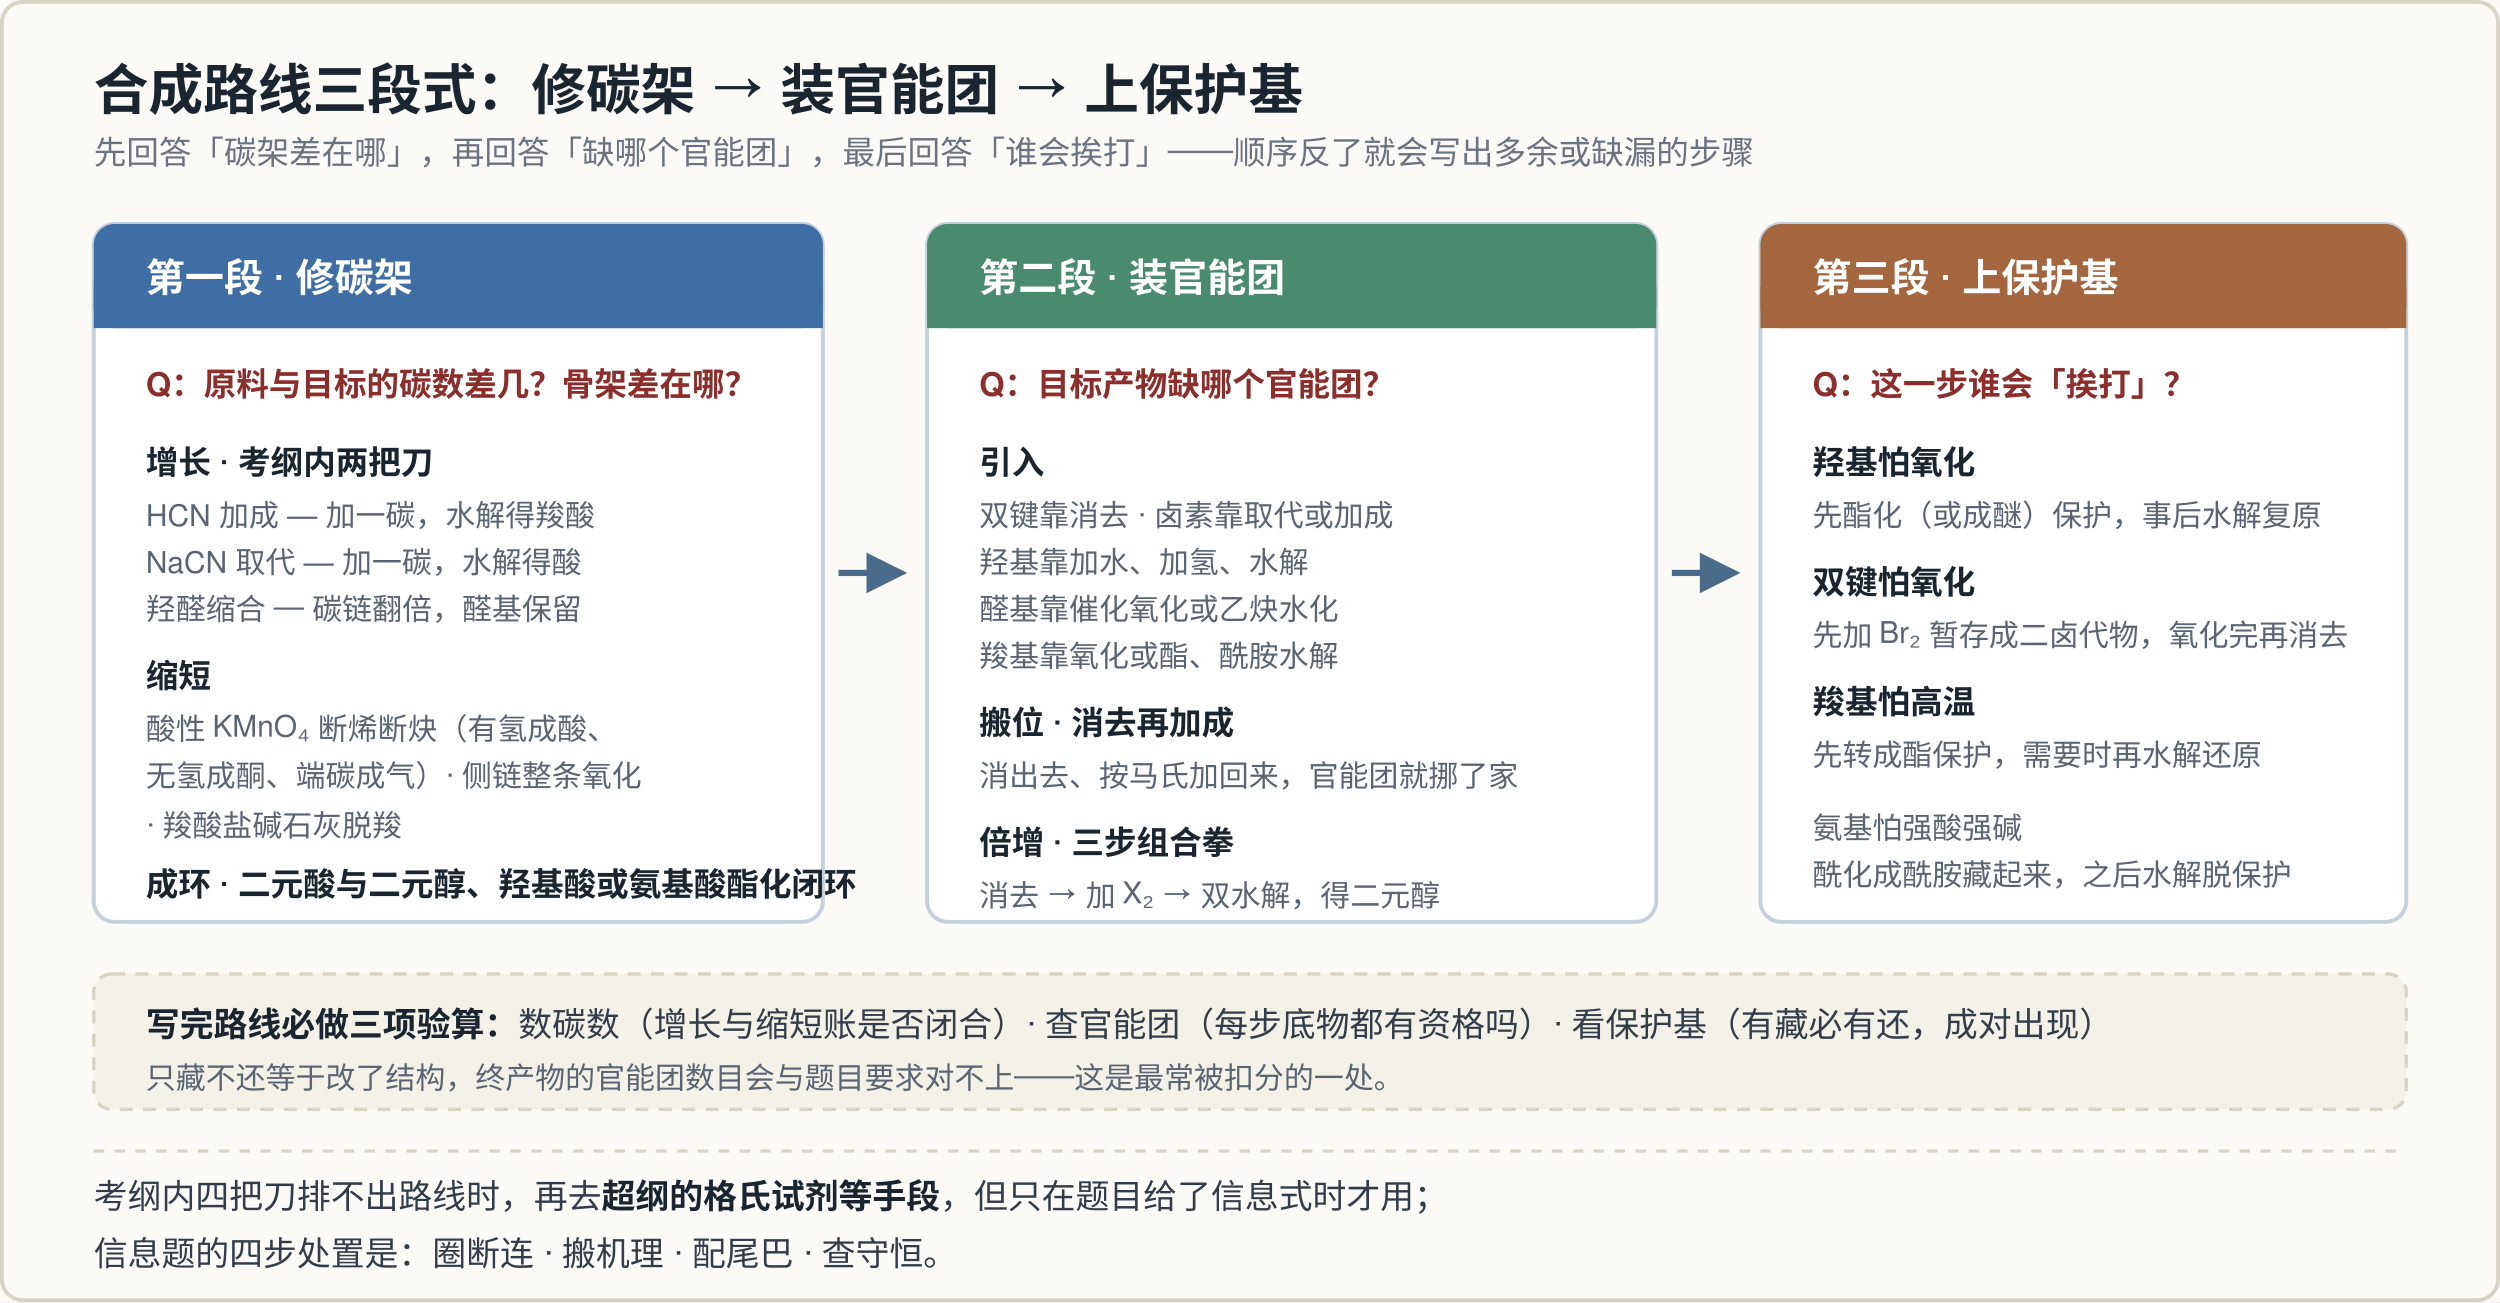
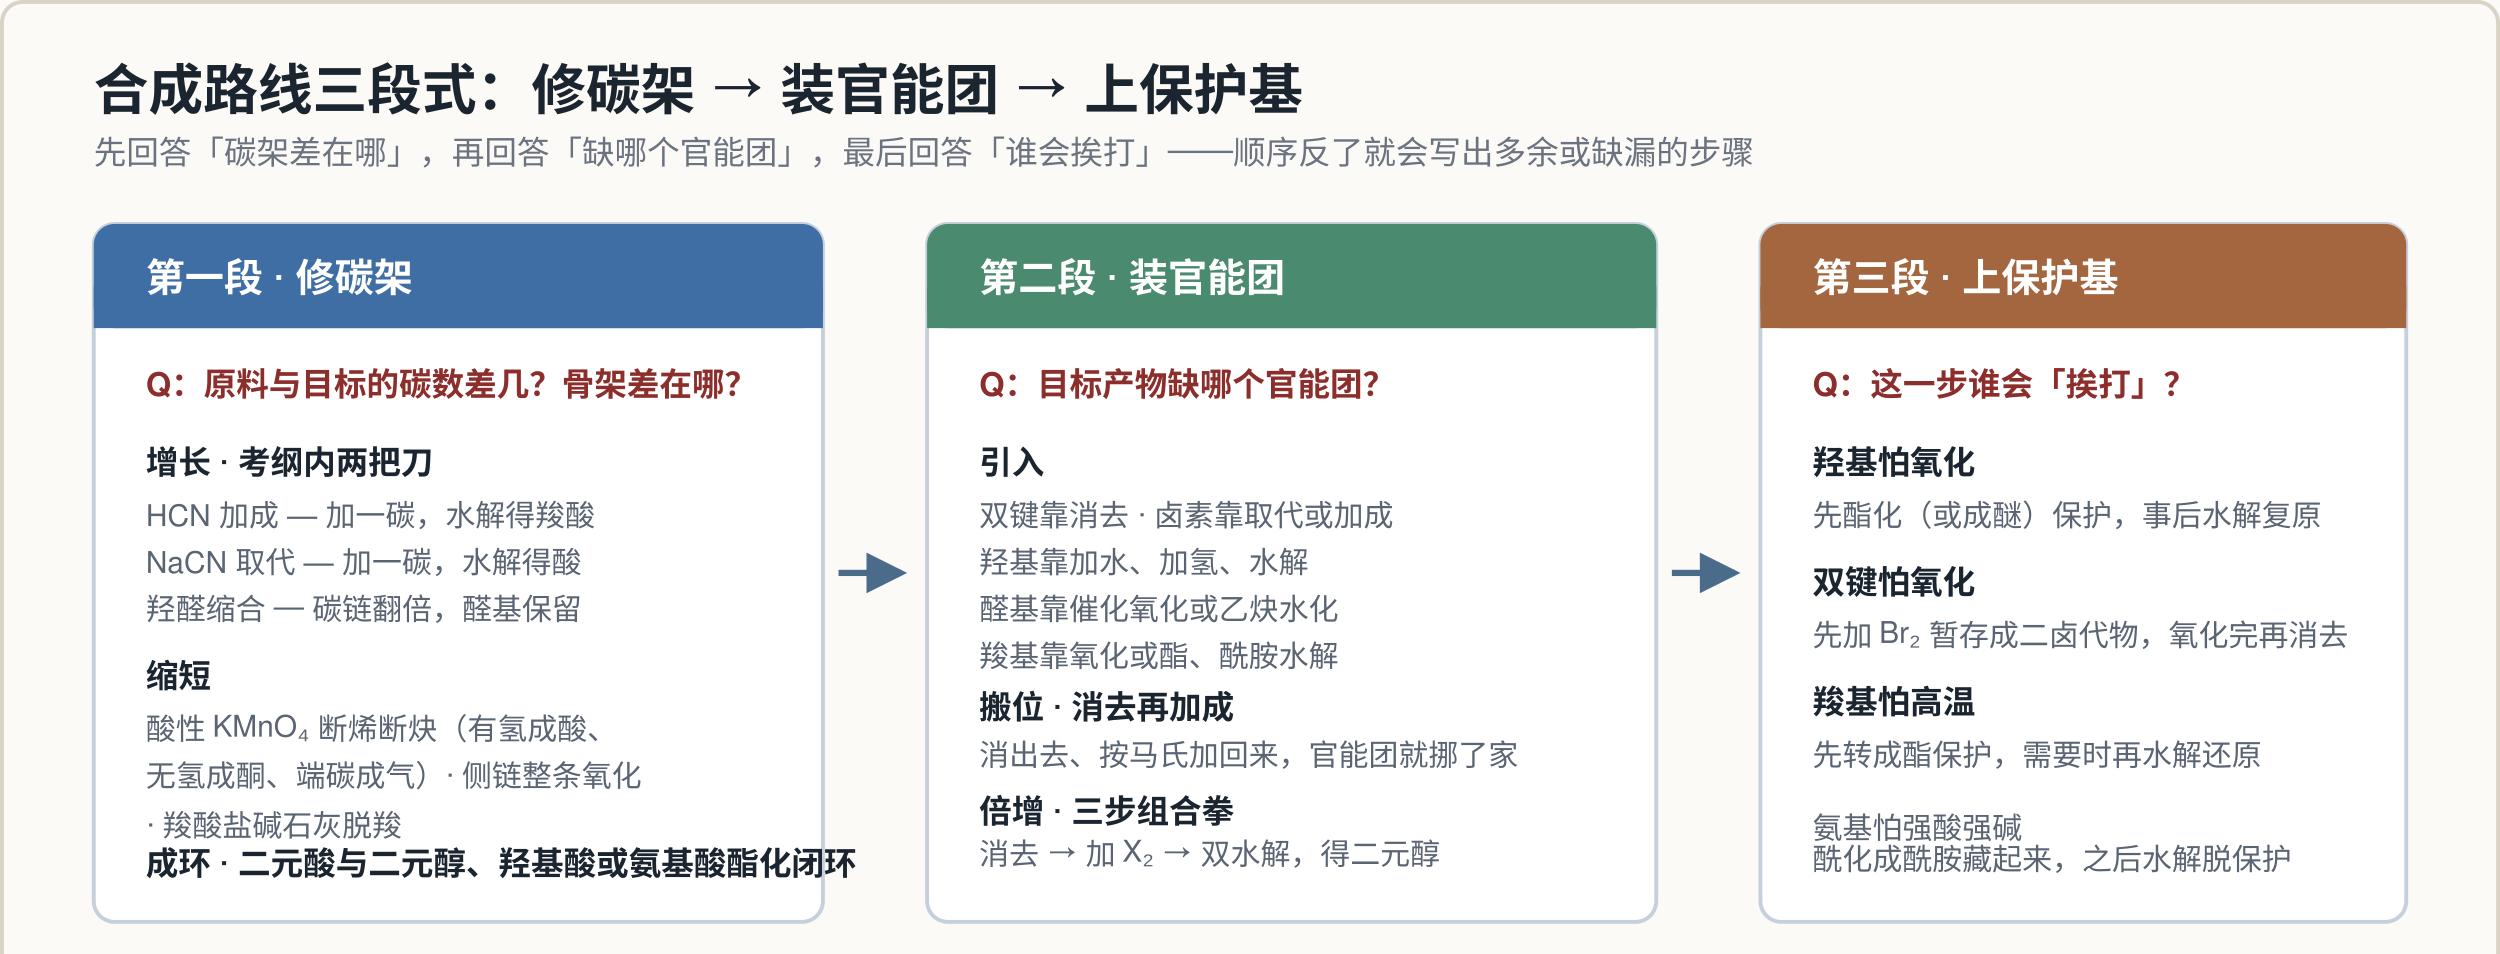
- <svg xmlns="http://www.w3.org/2000/svg" viewBox="0 0 960 500" width="960" height="500" role="img" aria-label="有机合成路线设计三段式：先修碳架判断需要增长、缩短还是成环，再装官能团完成引入、搬移或倍增，最后上保护基先藏后改再还，路线需通过数碳数、查官能团、看保护基三项验算。">
+ <svg xmlns="http://www.w3.org/2000/svg" viewBox="0 0 960 366" width="960" height="366" role="img" aria-label="有机合成路线设计三段式：先修碳架判断需要增长、缩短还是成环，再装官能团完成引入、搬移或倍增，最后上保护基先藏后改再还，路线需通过数碳数、查官能团、看保护基三项验算。">
  <style>
    .bg { fill: #fbfaf7; }
    .frame { fill: none; stroke: #d9d3c5; stroke-width: 1.5; }
    .t-title { font: 700 21px/1 "Helvetica Neue", Helvetica, Arial, "Noto Sans CJK SC", "Source Han Sans SC", "PingFang SC", "Microsoft YaHei", sans-serif; fill: #1b2530; }
    .t-sub { font: 400 12.5px/1 "Helvetica Neue", Helvetica, Arial, "Noto Sans CJK SC", "Source Han Sans SC", "PingFang SC", "Microsoft YaHei", sans-serif; fill: #6b7280; }
    .t-step { font: 700 15px/1 "Helvetica Neue", Helvetica, Arial, "Noto Sans CJK SC", "Source Han Sans SC", "PingFang SC", "Microsoft YaHei", sans-serif; fill: #ffffff; }
    .t-box { font: 600 12.5px/1.35 "Helvetica Neue", Helvetica, Arial, "Noto Sans CJK SC", "Source Han Sans SC", "PingFang SC", "Microsoft YaHei", sans-serif; fill: #1b2530; }
    .t-hint { font: 400 11.5px/1.35 "Helvetica Neue", Helvetica, Arial, "Noto Sans CJK SC", "Source Han Sans SC", "PingFang SC", "Microsoft YaHei", sans-serif; fill: #5a6472; }
    .t-q { font: 600 12.5px/1.3 "Helvetica Neue", Helvetica, Arial, "Noto Sans CJK SC", "Source Han Sans SC", "PingFang SC", "Microsoft YaHei", sans-serif; fill: #8c2f2c; }
    .t-leg { font: 400 13px/1.45 "Helvetica Neue", Helvetica, Arial, "Noto Sans CJK SC", "Source Han Sans SC", "PingFang SC", "Microsoft YaHei", sans-serif; fill: #333d4a; }
    .t-legb { font: 700 13px/1.45 "Helvetica Neue", Helvetica, Arial, "Noto Sans CJK SC", "Source Han Sans SC", "PingFang SC", "Microsoft YaHei", sans-serif; fill: #1b2530; }
    .card { fill: #ffffff; stroke: #c6d0dc; stroke-width: 1.5; }
    .head1 { fill: #3f6ea5; }
    .head2 { fill: #4a8a6f; }
    .head3 { fill: #a3663f; }
    .arrow { fill: none; stroke: #4a6b8a; stroke-width: 2.4; }
    .tick { fill: none; stroke: #4a8a6f; stroke-width: 2.2; }
  </style>
  <defs>
    <marker id="a8" viewBox="0 0 10 10" refX="8.5" refY="5" markerWidth="6.5" markerHeight="6.5" orient="auto-start-reverse">
      <path d="M0,0 L10,5 L0,10 z" fill="#4a6b8a" />
    </marker>
  </defs>
  <rect class="bg" x="0" y="0" width="960" height="500" />
  <rect class="frame" x="0.75" y="0.75" width="958.5" height="498.5" rx="8" />
  <text class="t-title" x="36" y="42">合成路线三段式：修碳架 → 装官能团 → 上保护基</text>
  <text class="t-sub" x="36" y="63">先回答「碳架差在哪」，再回答「缺哪个官能团」，最后回答「谁会挨打」——顺序反了就会写出多余或缺漏的步骤</text>
  <rect class="card" x="36" y="86" width="280" height="268" rx="8" />
  <rect class="head1" x="36" y="86" width="280" height="40" rx="8" />
  <rect class="head1" x="36" y="110" width="280" height="16" />
  <text class="t-step" x="56" y="112">第一段 · 修碳架</text>
  <text class="t-q" x="56" y="152">Q：原料与目标的碳数差几？骨架差在哪？</text>
  <text class="t-box" x="56" y="182">增长 · 考纲内两把刀</text>
  <text class="t-hint" x="56" y="202">HCN 加成 — 加一碳，水解得羧酸</text>
  <text class="t-hint" x="56" y="220">NaCN 取代 — 加一碳，水解得酸</text>
  <text class="t-hint" x="56" y="238">羟醛缩合 — 碳链翻倍，醛基保留</text>
  <text class="t-box" x="56" y="264">缩短</text>
  <text class="t-hint" x="56" y="284">酸性 KMnO₄ 断烯断炔（有氢成酸、</text>
  <text class="t-hint" x="56" y="302">无氢成酮、端碳成气）· 侧链整条氧化</text>
  <text class="t-hint" x="56" y="320">· 羧酸盐碱石灰脱羧</text>
-   <text class="t-box" x="56" y="344">成环 · 二元酸与二元醇、羟基酸或氨基酸酯化闭环</text>
+   <text class="t-box" x="56" y="336">成环 · 二元酸与二元醇、羟基酸或氨基酸酯化闭环</text>
  <path class="arrow" d="M322 220 L346 220" marker-end="url(#a8)" />
  <rect class="card" x="356" y="86" width="280" height="268" rx="8" />
  <rect class="head2" x="356" y="86" width="280" height="40" rx="8" />
  <rect class="head2" x="356" y="110" width="280" height="16" />
  <text class="t-step" x="376" y="112">第二段 · 装官能团</text>
  <text class="t-q" x="376" y="152">Q：目标产物缺哪个官能团？</text>
  <text class="t-box" x="376" y="182">引入</text>
  <text class="t-hint" x="376" y="202">双键靠消去 · 卤素靠取代或加成</text>
  <text class="t-hint" x="376" y="220">羟基靠加水、加氢、水解</text>
  <text class="t-hint" x="376" y="238">醛基靠催化氧化或乙炔水化</text>
  <text class="t-hint" x="376" y="256">羧基靠氧化或酯、酰胺水解</text>
-   <text class="t-box" x="376" y="282">搬位 · 消去再加成</text>
-   <text class="t-hint" x="376" y="302">消出去、按马氏加回来，官能团就挪了家</text>
-   <text class="t-box" x="376" y="328">倍增 · 三步组合拳</text>
-   <text class="t-hint" x="376" y="348">消去 → 加 X₂ → 双水解，得二元醇</text>
+   <text class="t-box" x="376" y="276">搬位 · 消去再加成</text>
+   <text class="t-hint" x="376" y="294">消出去、按马氏加回来，官能团就挪了家</text>
+   <text class="t-box" x="376" y="316">倍增 · 三步组合拳</text>
+   <text class="t-hint" x="376" y="332">消去 → 加 X₂ → 双水解，得二元醇</text>
  <path class="arrow" d="M642 220 L666 220" marker-end="url(#a8)" />
  <rect class="card" x="676" y="86" width="248" height="268" rx="8" />
  <rect class="head3" x="676" y="86" width="248" height="40" rx="8" />
  <rect class="head3" x="676" y="110" width="248" height="16" />
  <text class="t-step" x="696" y="112">第三段 · 上保护基</text>
  <text class="t-q" x="696" y="152">Q：这一步谁会「挨打」？</text>
  <text class="t-box" x="696" y="182">羟基怕氧化</text>
  <text class="t-hint" x="696" y="202">先酯化（或成醚）保护，事后水解复原</text>
  <text class="t-box" x="696" y="228">双键怕氧化</text>
  <text class="t-hint" x="696" y="248">先加 Br₂ 暂存成二卤代物，氧化完再消去</text>
  <text class="t-box" x="696" y="274">羧基怕高温</text>
  <text class="t-hint" x="696" y="294">先转成酯保护，需要时再水解还原</text>
  <text class="t-hint" x="696" y="322">氨基怕强酸强碱</text>
-   <text class="t-hint" x="696" y="340">酰化成酰胺藏起来，之后水解脱保护</text>
-   <rect x="36" y="374" width="888" height="52" rx="7" fill="#f4f1e8" stroke="#d9d3c5" stroke-width="1.3" stroke-dasharray="5 4" />
-   <text class="t-leg" x="56" y="398">
-     <tspan class="t-legb">写完路线必做三项验算：</tspan>数碳数（增长与缩短账是否闭合）· 查官能团（每步底物都有资格吗）· 看保护基（有藏必有还，成对出现）</text>
-   <text class="t-hint" x="56" y="418">只藏不还等于改了结构，终产物的官能团数目会与题目要求对不上——这是最常被扣分的一处。</text>
-   <path d="M36 442 L924 442" stroke="#d9d3c5" stroke-width="1.2" stroke-dasharray="4 4" />
-   <text class="t-leg" x="36" y="464">考纲内四把刀排不出路线时，再去<tspan class="t-legb">超纲的格氏试剂等手段</tspan>，但只在题目给了信息式时才用；</text>
-   <text class="t-leg" x="36" y="486">信息题的四步处置是：圈断连 · 搬机理 · 配尾巴 · 查守恒。</text>
+   <text class="t-hint" x="696" y="334">酰化成酰胺藏起来，之后水解脱保护</text>
</svg>
